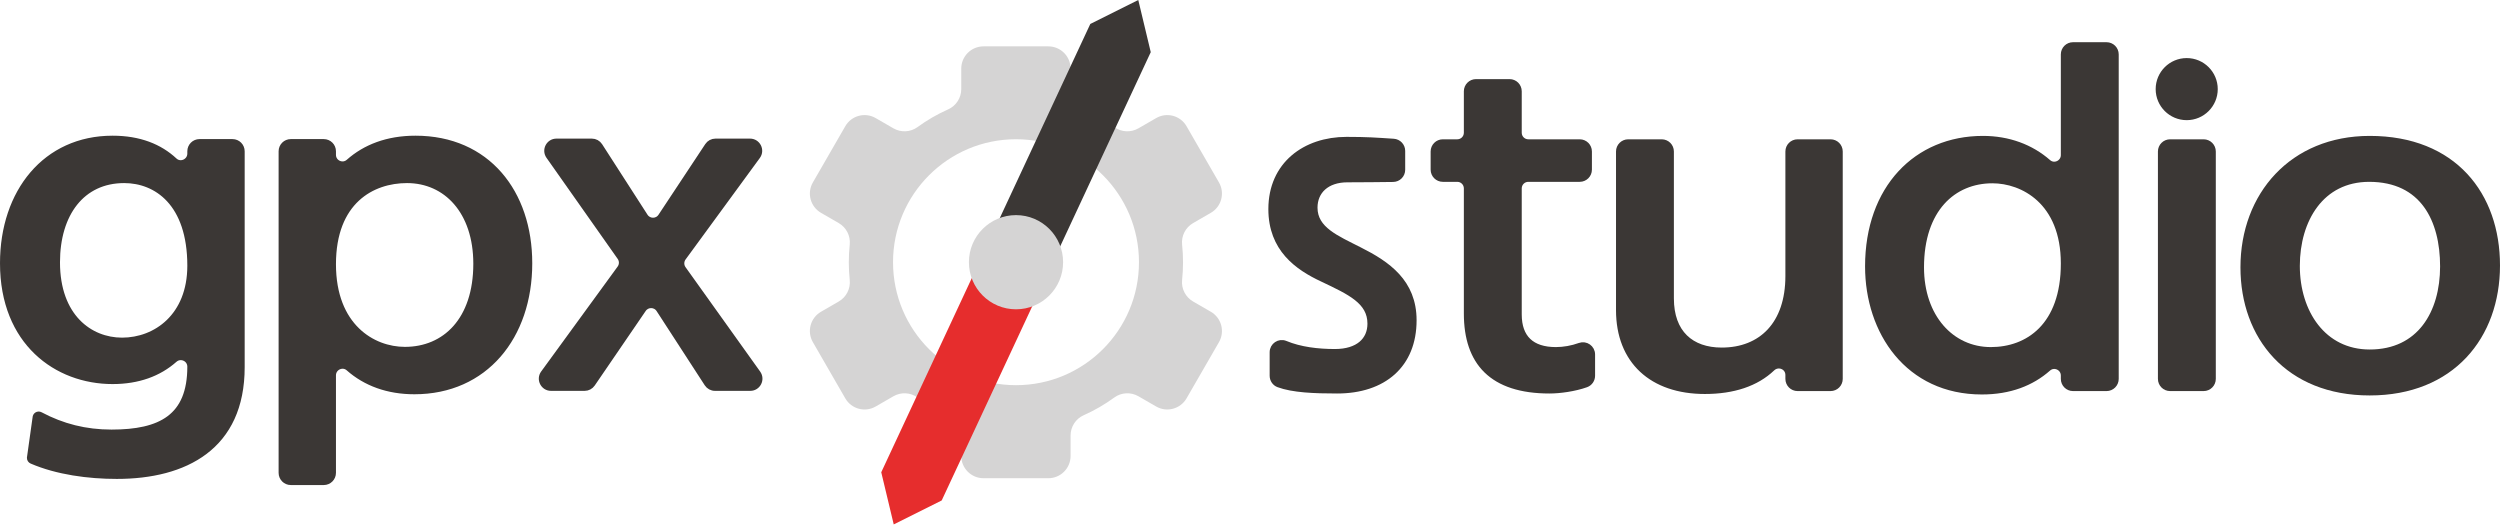
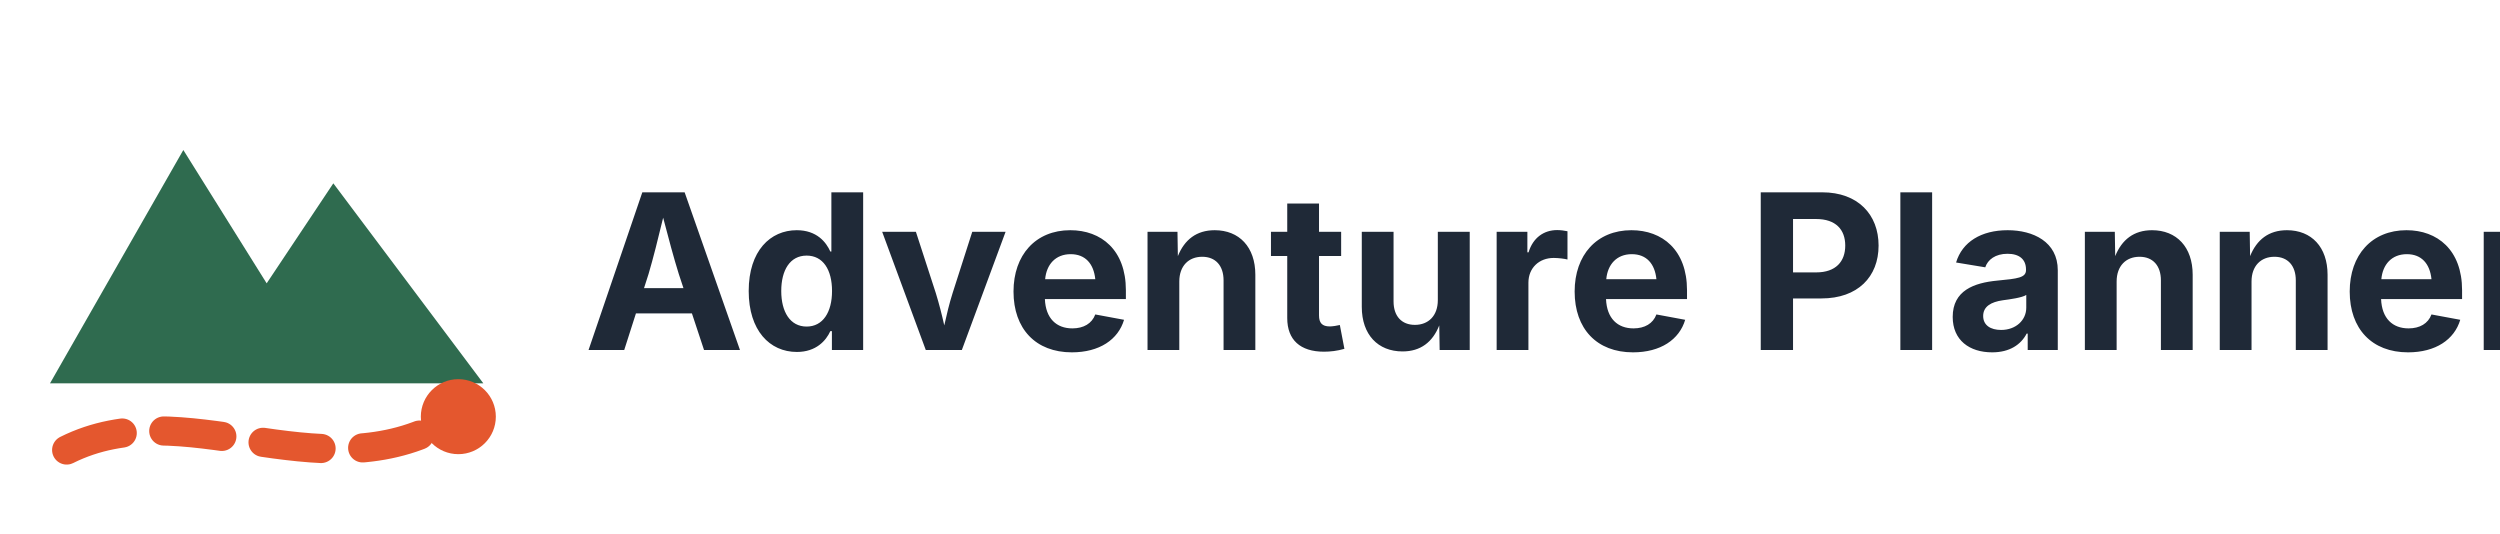
- <svg xmlns="http://www.w3.org/2000/svg" version="1.1" id="svg2" width="1181.277" height="247.793" viewBox="0 0 1181.277 247.793">
-   <defs id="defs6">
-     <clipPath clipPathUnits="userSpaceOnUse" id="clipPath16">
-       <path d="M 0,630 H 1200 V 0 H 0 Z" id="path14" />
-     </clipPath>
-   </defs>
-   <g id="g8" transform="matrix(1.333333,0,0,-1.333333,-209.3617,543.7931)">
-     <g id="g10">
-       <g id="g12" clip-path="url(#clipPath16)">
-         <g id="g18" transform="translate(224.4053,313.6836)">
-           <path d="m 0,0 c 0,22.193 -11.968,30.28 -23.375,30.28 -14.959,0 -23.749,-11.871 -23.749,-29.075 0,-19.269 11.594,-27.699 23.001,-27.699 C -12.155,-26.494 0,-17.893 0,0 m 15.006,43.871 c 1.833,0 3.32,-1.486 3.32,-3.32 v -76.508 c 0,-28.387 -20.196,-38.602 -44.319,-38.602 -10.021,0 -21.107,1.47 -30.145,5.366 -0.433,0.186 -0.709,0.618 -0.709,1.089 l 2,14.243 c 0,0.884 0.936,1.458 1.718,1.043 7.85,-4.171 16.044,-6.257 25.266,-6.257 17.391,0 27.863,5.398 27.863,23.291 0,2.866 -3.378,4.372 -5.524,2.471 -5.548,-4.914 -12.87,-7.633 -21.965,-7.633 -19.822,0 -38.895,13.763 -38.895,41.806 0,25.29 15.147,44.215 38.895,44.215 9.531,0 16.72,-2.931 21.964,-7.818 C -3.429,35.304 0,36.87 0,39.734 v 0.817 c 0,1.834 1.486,3.32 3.319,3.32 z" style="display:inline;fill:#3b3735;fill-opacity:1;fill-rule:nonzero;stroke:none" id="path20" />
-         </g>
-         <g id="g22" transform="translate(224.4053,313.6836)">
-           <path d="m 0,0 c 0,22.193 -11.968,30.28 -23.375,30.28 -14.959,0 -23.749,-11.871 -23.749,-29.075 0,-19.269 11.594,-27.699 23.001,-27.699 C -12.155,-26.494 0,-17.893 0,0 Z m 15.006,43.871 c 1.833,0 3.32,-1.486 3.32,-3.32 v -76.508 c 0,-28.387 -20.196,-38.602 -44.319,-38.602 -10.021,0 -21.107,1.47 -30.145,5.366 -0.433,0.186 -0.709,0.618 -0.709,1.089 l 2,14.243 c 0,0.884 0.936,1.458 1.718,1.043 7.85,-4.171 16.044,-6.257 25.266,-6.257 17.391,0 27.863,5.398 27.863,23.291 0,2.866 -3.378,4.372 -5.524,2.471 -5.548,-4.914 -12.87,-7.633 -21.965,-7.633 -19.822,0 -38.895,13.763 -38.895,41.806 0,25.29 15.147,44.215 38.895,44.215 9.531,0 16.72,-2.931 21.964,-7.818 C -3.429,35.304 0,36.87 0,39.734 v 0.817 c 0,1.834 1.486,3.32 3.319,3.32 z" style="fill:none;stroke:#3b3735;stroke-width:2;stroke-linecap:butt;stroke-linejoin:miter;stroke-miterlimit:10;stroke-dasharray:none;stroke-opacity:1" id="path24" />
-         </g>
-         <g id="g26" transform="translate(325.7568,314.3716)">
-           <path d="m 0,0 c 0,18.581 -10.659,29.592 -24.497,29.592 -12.341,0 -26.179,-7.399 -26.179,-29.764 0,-22.021 14.025,-30.279 25.432,-30.279 C -11.033,-30.451 0,-19.957 0,0 m -50.676,38.597 c 0,-2.85 3.367,-4.388 5.499,-2.495 5.86,5.202 13.751,8.285 23.673,8.285 25.431,0 40.391,-19.097 40.391,-44.215 0,-25.978 -15.708,-45.419 -40.765,-45.419 -9.372,0 -17.28,2.888 -23.33,8.232 -2.121,1.873 -5.468,0.301 -5.468,-2.528 v -34.556 c 0,-1.833 -1.486,-3.319 -3.32,-3.319 h -11.686 c -1.834,0 -3.319,1.486 -3.319,3.319 V 39.863 c 0,1.834 1.485,3.32 3.319,3.32 h 11.686 c 1.834,0 3.32,-1.486 3.32,-3.32 z" style="fill:#3b3735;fill-opacity:1;fill-rule:nonzero;stroke:none" id="path28" />
-         </g>
-         <g id="g30" transform="translate(325.7568,314.3716)">
-           <path d="m 0,0 c 0,18.581 -10.659,29.592 -24.497,29.592 -12.341,0 -26.179,-7.399 -26.179,-29.764 0,-22.021 14.025,-30.279 25.432,-30.279 C -11.033,-30.451 0,-19.957 0,0 Z m -50.676,38.597 c 0,-2.85 3.367,-4.388 5.499,-2.495 5.86,5.202 13.751,8.285 23.673,8.285 25.431,0 40.391,-19.097 40.391,-44.215 0,-25.978 -15.708,-45.419 -40.765,-45.419 -9.372,0 -17.28,2.888 -23.33,8.232 -2.121,1.873 -5.468,0.301 -5.468,-2.528 v -34.556 c 0,-1.833 -1.486,-3.319 -3.32,-3.319 h -11.686 c -1.834,0 -3.319,1.486 -3.319,3.319 V 39.863 c 0,1.834 1.485,3.32 3.319,3.32 h 11.686 c 1.834,0 3.32,-1.486 3.32,-3.32 z" style="fill:none;stroke:#3b3735;stroke-width:2;stroke-linecap:butt;stroke-linejoin:miter;stroke-miterlimit:10;stroke-dasharray:none;stroke-opacity:1" id="path32" />
-         </g>
-         <g id="g34" transform="translate(422.8999,270.3291)">
-           <path d="m 0,0 h -12.5 c -1.125,0 -2.173,0.569 -2.785,1.513 l -17.064,26.305 c -1.289,1.989 -4.187,2.024 -5.525,0.068 L -55.951,1.445 C -56.569,0.541 -57.595,0 -58.691,0 h -11.917 c -2.715,0 -4.282,3.08 -2.683,5.274 l 27.106,37.191 c 0.837,1.148 0.85,2.703 0.031,3.866 l -25.24,35.836 c -1.549,2.199 0.024,5.23 2.714,5.23 h 12.548 c 1.128,0 2.18,-0.573 2.791,-1.522 l 16.089,-24.997 c 1.297,-2.015 4.236,-2.033 5.559,-0.035 l 16.591,25.067 c 0.615,0.929 1.655,1.487 2.769,1.487 H -0.09 c 2.717,0 4.283,-3.086 2.678,-5.279 l -26.32,-35.966 c -0.846,-1.156 -0.855,-2.725 -0.022,-3.89 L 2.7,5.249 C 4.271,3.053 2.7,0 0,0" style="fill:#3b3735;fill-opacity:1;fill-rule:nonzero;stroke:none" id="path36" />
-         </g>
-         <g id="g38" transform="translate(422.8999,270.3291)">
-           <path d="m 0,0 h -12.5 c -1.125,0 -2.173,0.569 -2.785,1.513 l -17.064,26.305 c -1.289,1.989 -4.187,2.024 -5.525,0.068 L -55.951,1.445 C -56.569,0.541 -57.595,0 -58.691,0 h -11.917 c -2.715,0 -4.282,3.08 -2.683,5.274 l 27.106,37.191 c 0.837,1.148 0.85,2.703 0.031,3.866 l -25.24,35.836 c -1.549,2.199 0.024,5.23 2.714,5.23 h 12.548 c 1.128,0 2.18,-0.573 2.791,-1.522 l 16.089,-24.997 c 1.297,-2.015 4.236,-2.033 5.559,-0.035 l 16.591,25.067 c 0.615,0.929 1.655,1.487 2.769,1.487 H -0.09 c 2.717,0 4.283,-3.086 2.678,-5.279 l -26.32,-35.966 c -0.846,-1.156 -0.855,-2.725 -0.022,-3.89 L 2.7,5.249 C 4.271,3.053 2.7,0 0,0 Z" style="fill:none;stroke:#3b3735;stroke-width:2;stroke-linecap:butt;stroke-linejoin:miter;stroke-miterlimit:10;stroke-dasharray:none;stroke-opacity:1" id="path40" />
-         </g>
-         <g id="g42" transform="translate(653.999,347.6792)">
-           <path d="m 0,0 c 0,-1.817 -1.458,-3.296 -3.274,-3.318 -4.091,-0.051 -11.165,-0.129 -16.198,-0.129 -7.328,0 -11.601,-4.129 -11.601,-9.979 0,-7.742 7.785,-10.839 15.877,-14.968 9.923,-4.989 19.235,-11.354 19.235,-24.945 0,-15.828 -10.686,-24.947 -27.174,-24.947 -8.079,0 -15.698,0.308 -20.764,2.186 -1.293,0.479 -2.136,1.728 -2.136,3.107 v 8.33 c 0,2.353 2.387,3.979 4.558,3.075 5.266,-2.194 11.511,-2.934 17.579,-2.934 8.243,0 12.518,4.129 12.518,9.979 0,7.914 -7.176,11.182 -16.946,15.828 -8.855,4.129 -18.167,10.665 -18.167,24.773 0,15.828 12.06,24.602 26.716,24.602 7.286,0 10.416,-0.255 16.672,-0.663 C -1.36,9.883 0,8.434 0,6.685 Z" style="fill:#3b3735;fill-opacity:1;fill-rule:nonzero;stroke:none" id="path44" />
-         </g>
-         <g id="g46" transform="translate(653.999,347.6792)">
-           <path d="m 0,0 c 0,-1.817 -1.458,-3.296 -3.274,-3.318 -4.091,-0.051 -11.165,-0.129 -16.198,-0.129 -7.328,0 -11.601,-4.129 -11.601,-9.979 0,-7.742 7.785,-10.839 15.877,-14.968 9.923,-4.989 19.235,-11.354 19.235,-24.945 0,-15.828 -10.686,-24.947 -27.174,-24.947 -8.079,0 -15.698,0.308 -20.764,2.186 -1.293,0.479 -2.136,1.728 -2.136,3.107 v 8.33 c 0,2.353 2.387,3.979 4.558,3.075 5.266,-2.194 11.511,-2.934 17.579,-2.934 8.243,0 12.518,4.129 12.518,9.979 0,7.914 -7.176,11.182 -16.946,15.828 -8.855,4.129 -18.167,10.665 -18.167,24.773 0,15.828 12.06,24.602 26.716,24.602 7.286,0 10.416,-0.255 16.672,-0.663 C -1.36,9.883 0,8.434 0,6.685 Z" style="fill:none;stroke:#3b3735;stroke-width:2;stroke-linecap:butt;stroke-linejoin:miter;stroke-miterlimit:10;stroke-dasharray:none;stroke-opacity:1" id="path48" />
-         </g>
-         <g id="g50" transform="translate(695.2998,296.4043)">
-           <path d="m 0,0 c 0,-8.258 4.488,-12.559 13.09,-12.559 2.787,0 5.79,0.531 8.472,1.51 2.156,0.786 4.43,-0.83 4.43,-3.124 v -7.54 c 0,-1.396 -0.868,-2.652 -2.183,-3.123 -4.047,-1.45 -9.36,-2.175 -12.963,-2.175 -20.383,0 -29.359,9.979 -29.359,27.355 V 44.68 c 0,1.834 -1.486,3.32 -3.319,3.32 h -5.134 c -1.833,0 -3.319,1.486 -3.319,3.319 v 6.436 c 0,1.834 1.486,3.32 3.319,3.32 h 5.134 c 1.833,0 3.319,1.486 3.319,3.319 v 14.694 c 0,1.834 1.487,3.32 3.32,3.32 H -3.319 C -1.486,82.408 0,80.922 0,79.088 V 64.394 c 0,-1.833 1.486,-3.319 3.319,-3.319 h 18.232 c 1.833,0 3.319,-1.486 3.319,-3.32 V 51.319 C 24.87,49.486 23.384,48 21.551,48 H 3.319 C 1.486,48 0,46.514 0,44.68 Z" style="fill:#3b3735;fill-opacity:1;fill-rule:nonzero;stroke:none" id="path52" />
-         </g>
-         <g id="g54" transform="translate(695.2998,296.4043)">
-           <path d="m 0,0 c 0,-8.258 4.488,-12.559 13.09,-12.559 2.787,0 5.79,0.531 8.472,1.51 2.156,0.786 4.43,-0.83 4.43,-3.124 v -7.54 c 0,-1.396 -0.868,-2.652 -2.183,-3.123 -4.047,-1.45 -9.36,-2.175 -12.963,-2.175 -20.383,0 -29.359,9.979 -29.359,27.355 V 44.68 c 0,1.834 -1.486,3.32 -3.319,3.32 h -5.134 c -1.833,0 -3.319,1.486 -3.319,3.319 v 6.436 c 0,1.834 1.486,3.32 3.319,3.32 h 5.134 c 1.833,0 3.319,1.486 3.319,3.319 v 14.694 c 0,1.834 1.487,3.32 3.32,3.32 H -3.319 C -1.486,82.408 0,80.922 0,79.088 V 64.394 c 0,-1.833 1.486,-3.319 3.319,-3.319 h 18.232 c 1.833,0 3.319,-1.486 3.319,-3.32 V 51.319 C 24.87,49.486 23.384,48 21.551,48 H 3.319 C 1.486,48 0,46.514 0,44.68 Z" style="fill:none;stroke:#3b3735;stroke-width:2;stroke-linecap:butt;stroke-linejoin:miter;stroke-miterlimit:10;stroke-dasharray:none;stroke-opacity:1" id="path56" />
-         </g>
-         <g id="g58" transform="translate(809.0576,354.1597)">
-           <path d="m 0,0 v -80.586 c 0,-1.833 -1.486,-3.32 -3.319,-3.32 h -11.687 c -1.833,0 -3.319,1.487 -3.319,3.32 v 1.383 c 0,2.956 -3.523,4.385 -5.664,2.348 -5.663,-5.389 -13.782,-8.083 -23.882,-8.083 -18.699,0 -30.48,10.667 -30.48,28.731 V 0 c 0,1.833 1.487,3.319 3.32,3.319 h 11.873 c 1.833,0 3.319,-1.486 3.319,-3.319 v -52.078 c 0,-12.214 7.107,-18.409 17.952,-18.409 14.025,0 23.562,9.291 23.562,26.323 V 0 c 0,1.833 1.486,3.319 3.319,3.319 H -3.319 C -1.486,3.319 0,1.833 0,0" style="fill:#3b3735;fill-opacity:1;fill-rule:nonzero;stroke:none" id="path60" />
-         </g>
-         <g id="g62" transform="translate(809.0576,354.1597)">
-           <path d="m 0,0 v -80.586 c 0,-1.833 -1.486,-3.32 -3.319,-3.32 h -11.687 c -1.833,0 -3.319,1.487 -3.319,3.32 v 1.383 c 0,2.956 -3.523,4.385 -5.664,2.348 -5.663,-5.389 -13.782,-8.083 -23.882,-8.083 -18.699,0 -30.48,10.667 -30.48,28.731 V 0 c 0,1.833 1.487,3.319 3.32,3.319 h 11.873 c 1.833,0 3.319,-1.486 3.319,-3.319 v -52.078 c 0,-12.214 7.107,-18.409 17.952,-18.409 14.025,0 23.562,9.291 23.562,26.323 V 0 c 0,1.833 1.486,3.319 3.319,3.319 H -3.319 C -1.486,3.319 0,1.833 0,0 Z" style="fill:none;stroke:#3b3735;stroke-width:2;stroke-linecap:butt;stroke-linejoin:miter;stroke-miterlimit:10;stroke-dasharray:none;stroke-opacity:1" id="path64" />
-         </g>
-         <g id="g66" transform="translate(888.3457,314.4683)">
-           <path d="m 0,0 c 0,22.021 -14.586,29.42 -25.245,29.42 -13.838,0 -25.244,-10.151 -25.244,-30.795 0,-17.549 10.658,-29.248 24.683,-29.248 C -12.716,-30.623 0,-22.193 0,0 M 18.513,74.101 V -40.895 c 0,-1.833 -1.487,-3.319 -3.32,-3.319 H 3.319 C 1.486,-44.214 0,-42.728 0,-40.895 v 1.189 c 0,2.843 -3.357,4.391 -5.486,2.509 -5.883,-5.202 -13.665,-8.221 -23.499,-8.221 -26.179,0 -40.391,21.161 -40.391,44.386 0,27.699 17.203,45.247 40.765,45.247 9.109,0 17.063,-2.995 23.154,-8.335 C -3.335,34.02 0,35.597 0,38.419 v 35.682 c 0,1.833 1.486,3.319 3.319,3.319 h 11.874 c 1.833,0 3.32,-1.486 3.32,-3.319" style="fill:#3b3735;fill-opacity:1;fill-rule:nonzero;stroke:none" id="path68" />
-         </g>
-         <g id="g70" transform="translate(888.3457,314.4683)">
-           <path d="m 0,0 c 0,22.021 -14.586,29.42 -25.245,29.42 -13.838,0 -25.244,-10.151 -25.244,-30.795 0,-17.549 10.658,-29.248 24.683,-29.248 C -12.716,-30.623 0,-22.193 0,0 Z M 18.513,74.101 V -40.895 c 0,-1.833 -1.487,-3.319 -3.32,-3.319 H 3.319 C 1.486,-44.214 0,-42.728 0,-40.895 v 1.189 c 0,2.843 -3.357,4.391 -5.486,2.509 -5.883,-5.202 -13.665,-8.221 -23.499,-8.221 -26.179,0 -40.391,21.161 -40.391,44.386 0,27.699 17.203,45.247 40.765,45.247 9.109,0 17.063,-2.995 23.154,-8.335 C -3.335,34.02 0,35.597 0,38.419 v 35.682 c 0,1.833 1.486,3.319 3.319,3.319 h 11.874 c 1.833,0 3.32,-1.486 3.32,-3.319 z" style="fill:none;stroke:#3b3735;stroke-width:2;stroke-linecap:butt;stroke-linejoin:miter;stroke-miterlimit:10;stroke-dasharray:none;stroke-opacity:1" id="path72" />
-         </g>
-         <g id="g74" transform="translate(941.9541,376.2642)">
-           <path d="m 0,0 c 0,-5.522 -4.478,-10 -10,-10 -5.523,0 -10,4.478 -10,10 0,5.523 4.477,10 10,10 C -4.478,10 0,5.523 0,0 m -15.883,-18.785 h 11.874 c 1.833,0 3.32,-1.486 3.32,-3.319 v -80.587 c 0,-1.833 -1.487,-3.319 -3.32,-3.319 h -11.874 c -1.833,0 -3.319,1.486 -3.319,3.319 v 80.587 c 0,1.833 1.486,3.319 3.319,3.319" style="fill:#3b3735;fill-opacity:1;fill-rule:nonzero;stroke:none" id="path76" />
-         </g>
-         <g id="g78" transform="translate(941.9541,376.2642)">
-           <path d="m 0,0 c 0,-5.522 -4.478,-10 -10,-10 -5.523,0 -10,4.478 -10,10 0,5.523 4.477,10 10,10 C -4.478,10 0,5.523 0,0 Z m -15.883,-18.785 h 11.874 c 1.833,0 3.32,-1.486 3.32,-3.319 v -80.587 c 0,-1.833 -1.487,-3.319 -3.32,-3.319 h -11.874 c -1.833,0 -3.319,1.486 -3.319,3.319 v 80.587 c 0,1.833 1.486,3.319 3.319,3.319 z" style="fill:none;stroke:#3b3735;stroke-width:2;stroke-linecap:butt;stroke-linejoin:miter;stroke-miterlimit:10;stroke-dasharray:none;stroke-opacity:1" id="path80" />
-         </g>
-         <g id="g82" transform="translate(971.041,313.6084)">
-           <path d="m 0,0 c 0,-16.516 9.334,-30.623 25.762,-30.623 17.734,0 25.948,13.936 25.948,30.451 0,16.516 -7.094,30.967 -26.135,30.967 C 8.588,30.795 0,16.344 0,0 m -19.041,-0.516 c 0,25.634 17.361,45.591 44.803,45.591 29.869,0 45.176,-19.957 45.176,-44.903 0,-25.118 -16.054,-45.075 -45.176,-45.075 -28.935,0 -44.803,19.785 -44.803,44.387" style="fill:#3b3735;fill-opacity:1;fill-rule:nonzero;stroke:none" id="path84" />
-         </g>
-         <g id="g86" transform="translate(971.041,313.6084)">
-           <path d="m 0,0 c 0,-16.516 9.334,-30.623 25.762,-30.623 17.734,0 25.948,13.936 25.948,30.451 0,16.516 -7.094,30.967 -26.135,30.967 C 8.588,30.795 0,16.344 0,0 Z m -19.041,-0.516 c 0,25.634 17.361,45.591 44.803,45.591 29.869,0 45.176,-19.957 45.176,-44.903 0,-25.118 -16.054,-45.075 -45.176,-45.075 -28.935,0 -44.803,19.785 -44.803,44.387 z" style="fill:none;stroke:#3b3735;stroke-width:2;stroke-linecap:butt;stroke-linejoin:miter;stroke-miterlimit:10;stroke-dasharray:none;stroke-opacity:1" id="path88" />
-         </g>
-       </g>
-     </g>
-     <g id="g90">
-       <path d="m 517.075,358.501 c -24.068,0 -43.579,-19.511 -43.579,-43.579 0,-24.067 19.511,-43.578 43.579,-43.578 24.068,0 43.579,19.511 43.579,43.578 0,24.068 -19.511,43.579 -43.579,43.579 m 58.863,-49.872 c -0.325,-3.089 1.209,-6.078 3.896,-7.631 l 6.286,-3.633 c 3.769,-2.177 5.06,-6.997 2.886,-10.767 l -11.491,-19.92 c -2.177,-3.776 -7.004,-5.069 -10.777,-2.888 l -6.265,3.62 c -2.69,1.555 -6.05,1.399 -8.559,-0.432 -3.365,-2.457 -7.001,-4.568 -10.852,-6.28 -2.833,-1.259 -4.645,-4.086 -4.645,-7.188 v -7.252 c 0,-4.356 -3.531,-7.887 -7.886,-7.887 h -22.971 c -4.355,0 -7.885,3.531 -7.885,7.886 v 7.253 c 0,3.102 -1.813,5.929 -4.645,7.188 -3.851,1.712 -7.487,3.823 -10.853,6.28 -2.509,1.831 -5.869,1.987 -8.559,0.432 l -6.277,-3.628 c -3.767,-2.177 -8.584,-0.885 -10.759,2.886 l -11.495,19.928 c -2.175,3.77 -0.885,8.592 2.883,10.768 l 6.287,3.634 c 2.688,1.553 4.222,4.542 3.896,7.631 -0.217,2.059 -0.329,4.148 -0.329,6.264 0,2.116 0.112,4.206 0.329,6.264 0.326,3.089 -1.208,6.078 -3.896,7.631 l -6.285,3.632 c -3.77,2.178 -5.061,6.998 -2.886,10.769 l 11.496,19.929 c 2.175,3.77 6.992,5.062 10.759,2.885 l 6.286,-3.632 c 2.691,-1.555 6.048,-1.389 8.558,0.443 3.364,2.455 6.996,4.563 10.845,6.273 2.832,1.26 4.645,4.086 4.645,7.189 v 7.252 c 0,4.356 3.53,7.887 7.886,7.887 h 22.97 c 4.355,0 7.886,-3.531 7.886,-7.886 v -7.253 c 0,-3.103 1.812,-5.929 4.645,-7.189 3.848,-1.71 7.481,-3.818 10.845,-6.273 2.51,-1.832 5.867,-1.998 8.557,-0.443 l 6.287,3.632 c 3.767,2.177 8.584,0.885 10.759,-2.885 l 11.495,-19.929 c 2.175,-3.771 0.884,-8.591 -2.885,-10.769 l -6.286,-3.632 c -2.687,-1.553 -4.221,-4.542 -3.896,-7.631 0.218,-2.058 0.33,-4.148 0.33,-6.264 0,-2.116 -0.112,-4.205 -0.33,-6.264" style="fill:#d5d4d4;fill-opacity:1;fill-rule:nonzero;stroke:none" id="path100" />
-       <path d="m 560.406,407.845 -17.001,-8.492 -37.041,-79.436 21.423,-9.992 37.041,79.437 z" style="fill:#3b3735" id="path7" />
-       <path d="m 506.363,319.918 -37.042,-79.436 4.422,-18.482 17.001,8.492 37.041,79.434 z" style="fill:#e62d2d" id="path6" />
-       <path d="m 533.766,314.922 c 0,-9.218 -7.473,-16.691 -16.69,-16.691 -9.218,0 -16.691,7.473 -16.691,16.691 0,9.218 7.473,16.69 16.691,16.69 9.217,0 16.69,-7.472 16.69,-16.69" style="fill:#d5d4d4;fill-opacity:1;fill-rule:nonzero;stroke:none" id="path120" />
-     </g>
-   </g>
+ <svg xmlns="http://www.w3.org/2000/svg" viewBox="0 0 300 64" role="img" aria-label="Adventure Planner">
+   <path d="M6 46 L22 18 L32 34 L40 22 L58 46 Z" fill="#2f6b4f" />
+   <path d="M8 54 C 22 47, 38 59, 53 51" fill="none" stroke="#e4572e" stroke-width="3.5" stroke-linecap="round" stroke-dasharray="7 5" />
+   <circle cx="55" cy="50" r="4.5" fill="#e4572e" />
+   <text x="70" y="42" font-family="system-ui, -apple-system, 'Segoe UI', sans-serif" font-size="26" font-weight="700" fill="#1f2937">Adventure Planner</text>
</svg>
